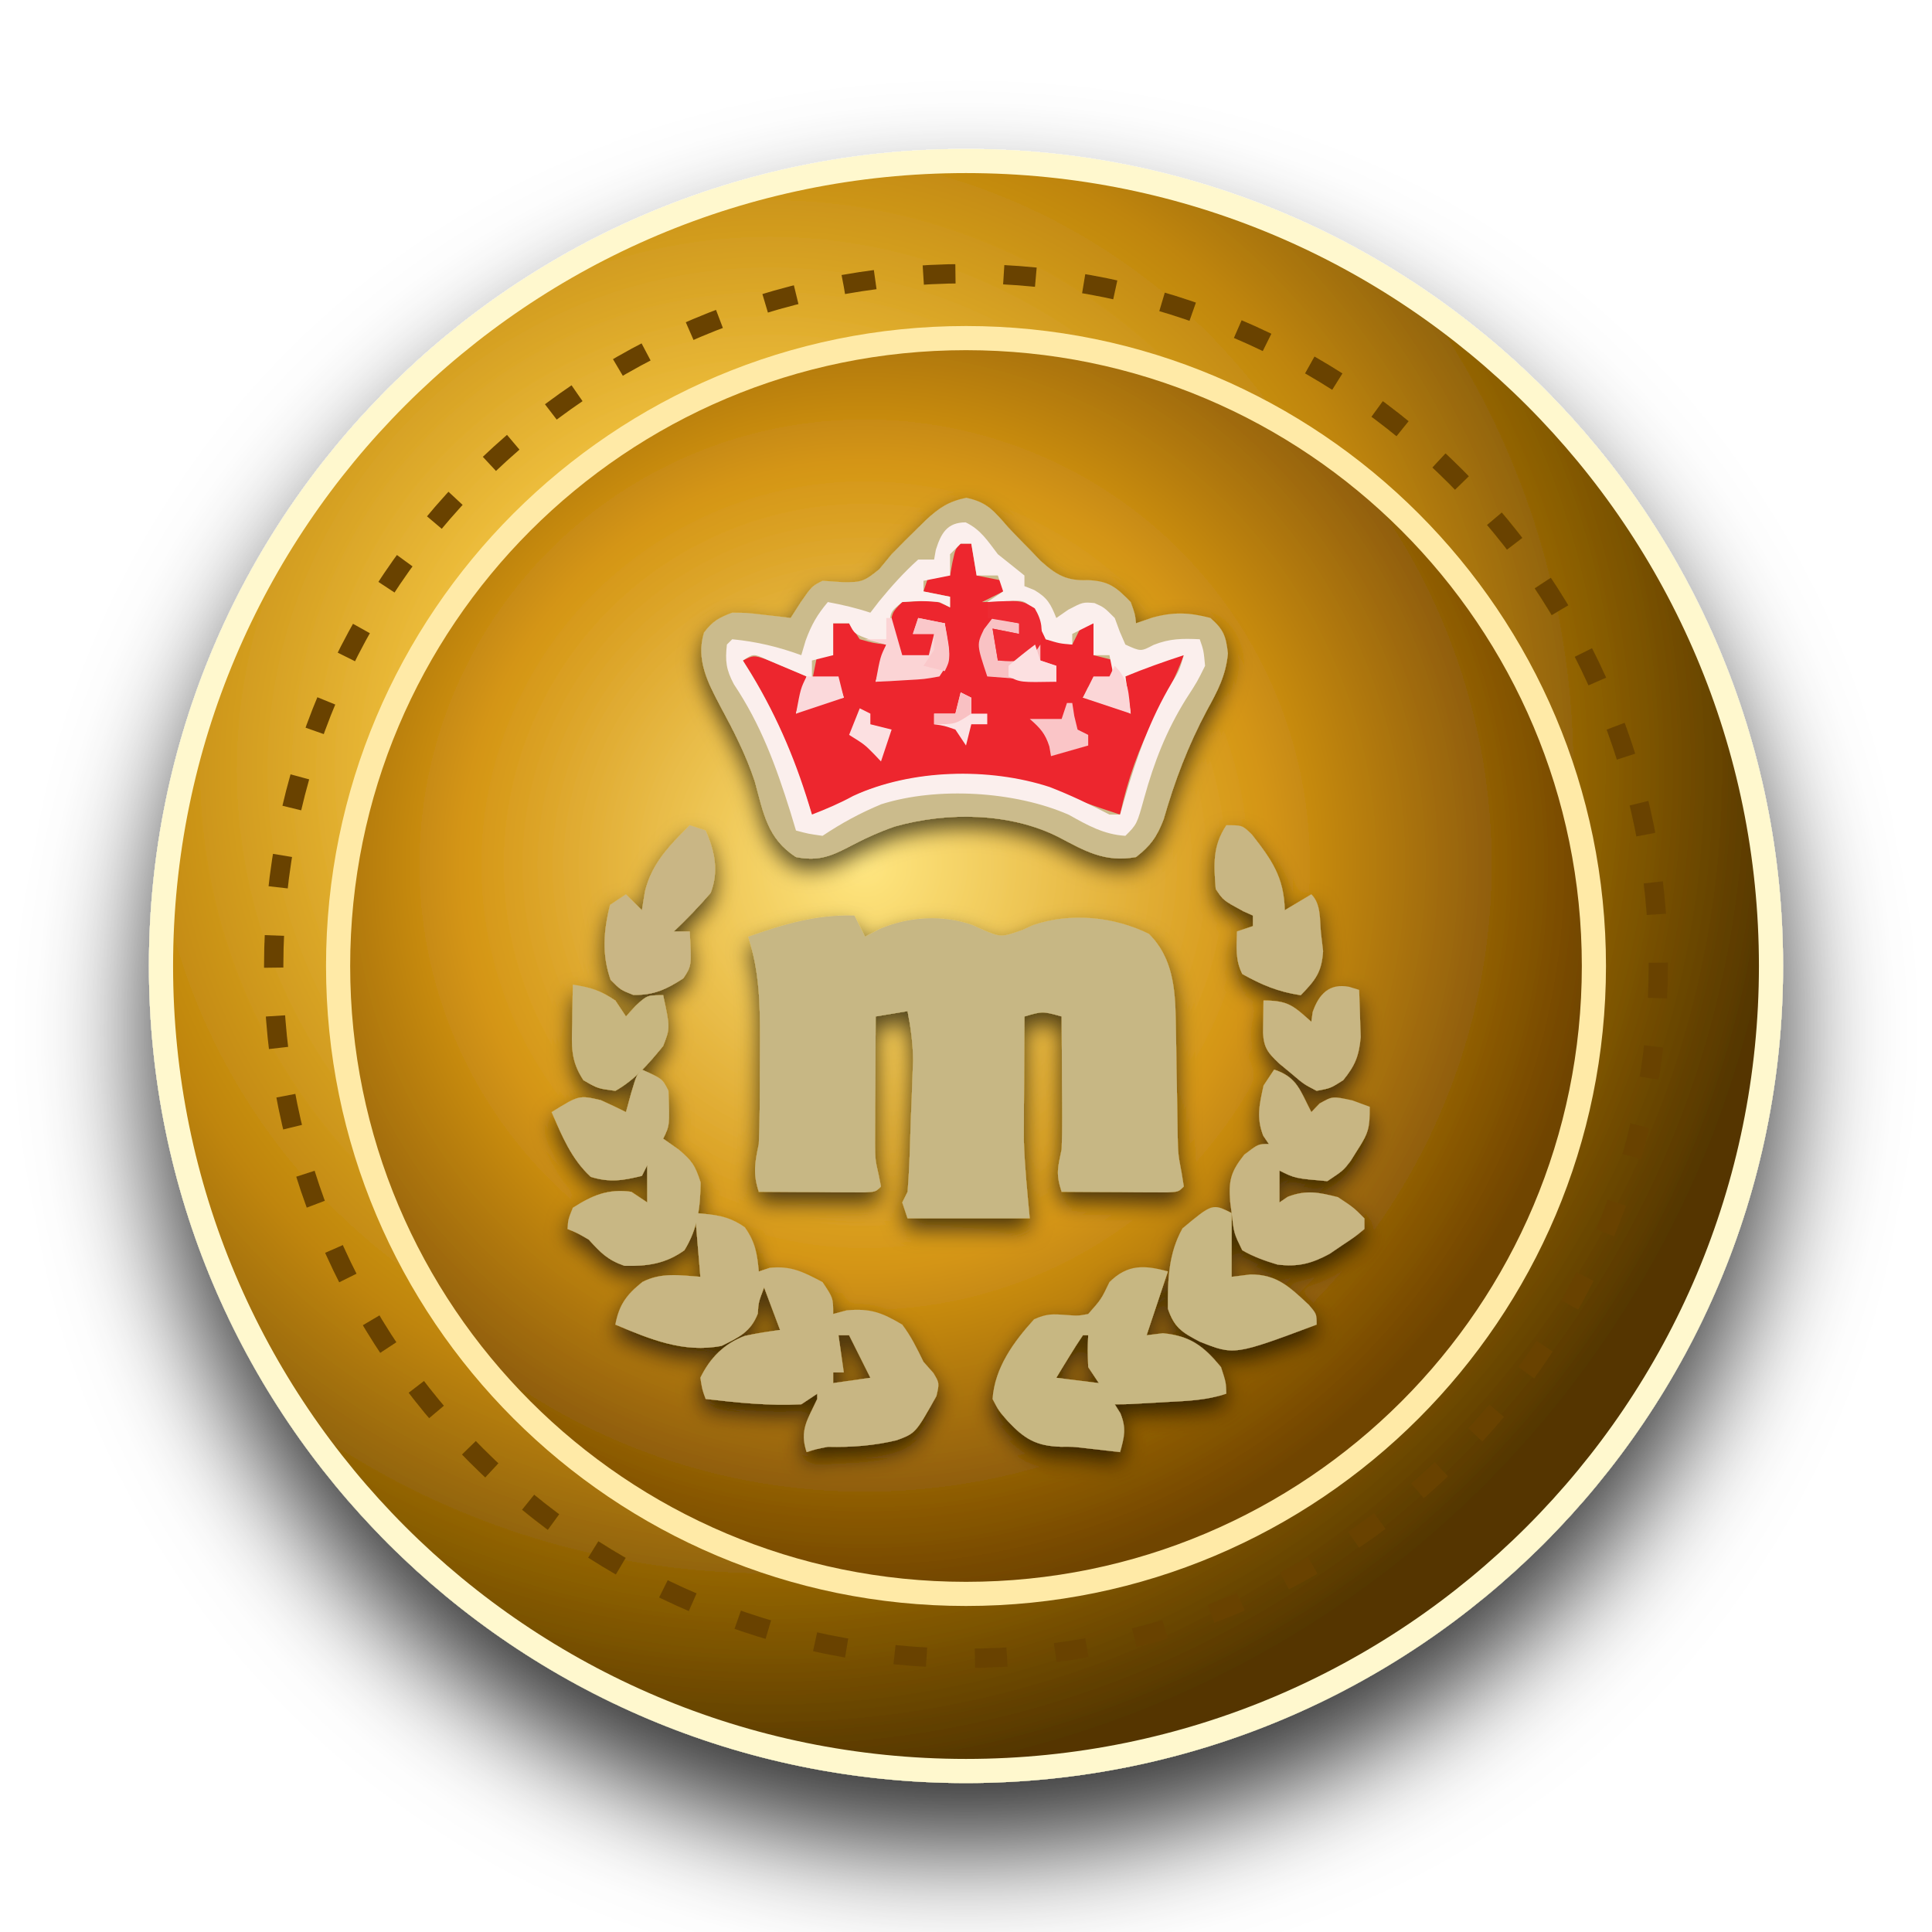
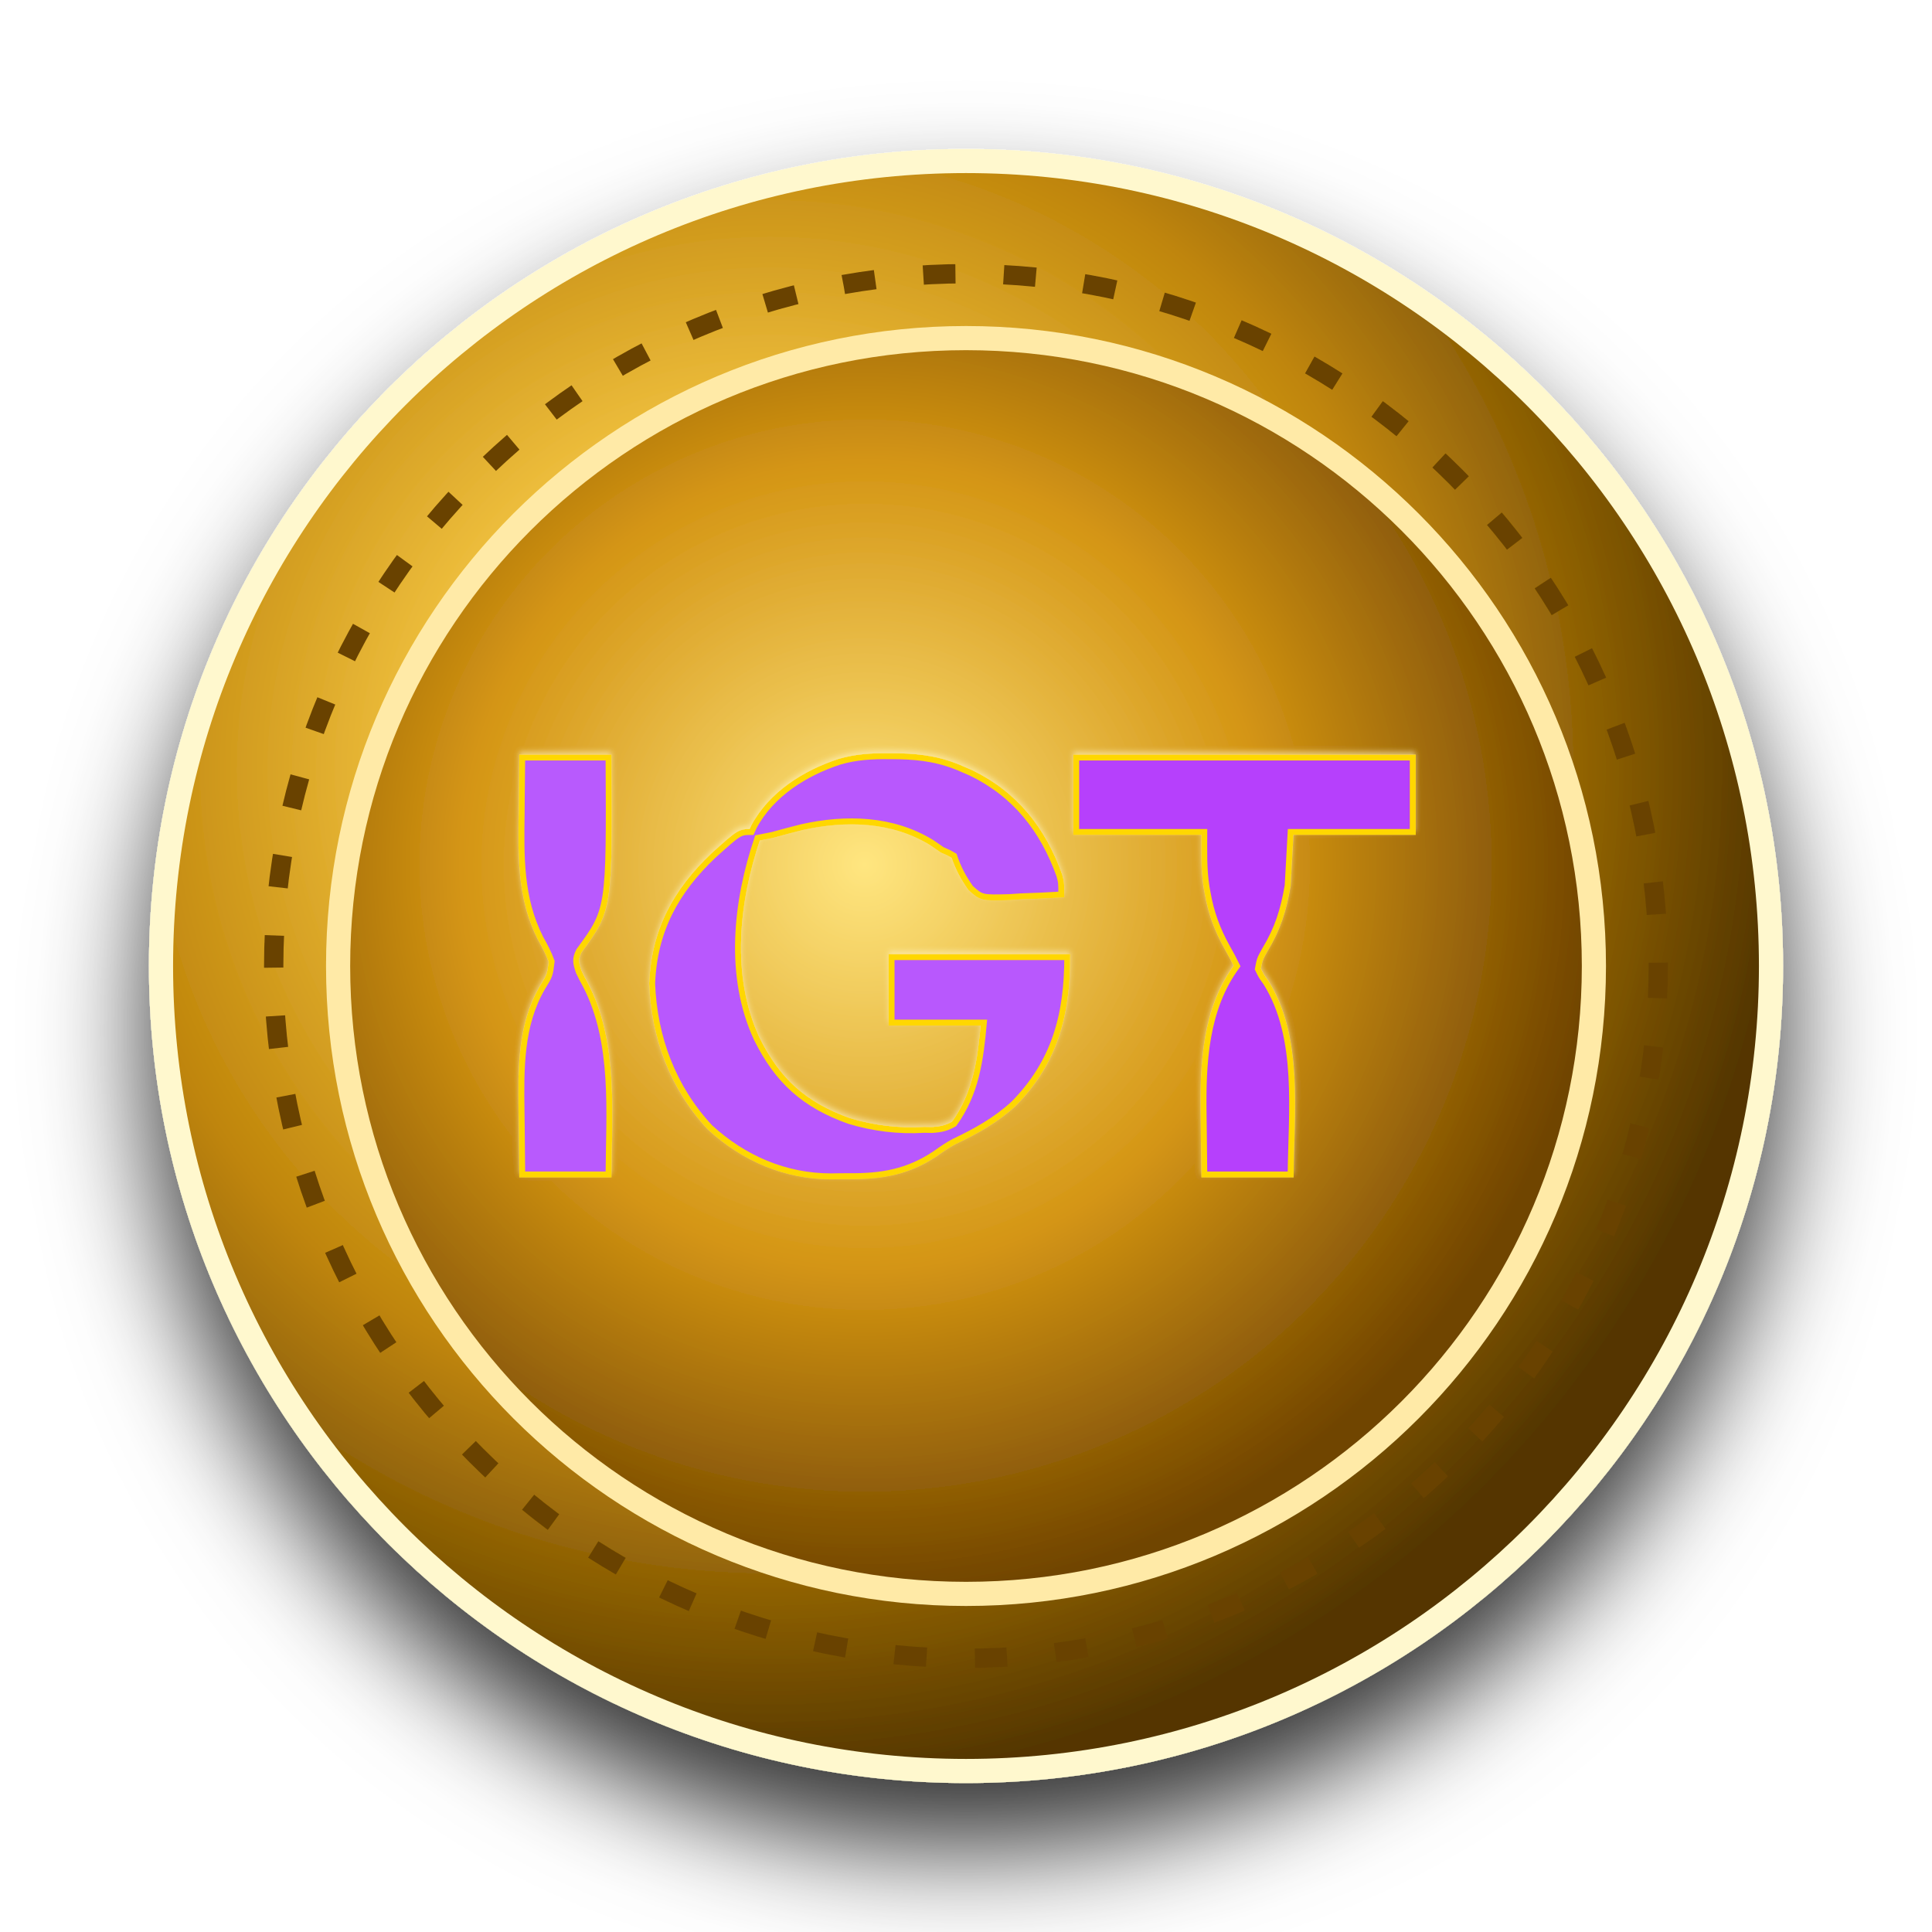
<svg xmlns="http://www.w3.org/2000/svg" viewBox="0 0 120 120" width="100%" height="100%">
  <defs>
    <radialGradient id="c-rim" cx="38%" cy="38%" r="62%">
      <stop offset="0%" stop-color="#fffce8" />
      <stop offset="30%" stop-color="#f6c845" />
      <stop offset="65%" stop-color="#bf850b" />
      <stop offset="100%" stop-color="#543600" />
    </radialGradient>
    <radialGradient id="c-inner" cx="42%" cy="42%" r="58%">
      <stop offset="0%" stop-color="#ffe680" />
      <stop offset="55%" stop-color="#d49514" />
      <stop offset="100%" stop-color="#704400" />
    </radialGradient>
    <filter id="c-shad" x="-20%" y="-20%" width="140%" height="140%">
      <feDropShadow dx="0" dy="4" stdDeviation="3.5" flood-color="#000000" flood-opacity="0.8" />
    </filter>
+     <filter id="igt-emboss" x="-20%" y="-20%" width="140%" height="140%">
+       <feDropShadow dx="0" dy="2" stdDeviation="1.5" flood-color="#3d1500" flood-opacity="0.85" />
+       <feDropShadow dx="0" dy="-1" stdDeviation="1" flood-color="#fff5c0" flood-opacity="0.6" />
+     </filter>
  </defs>
  <g filter="url(#c-shad)">
    <circle cx="60" cy="60" r="50" fill="url(#c-rim)" stroke="#fff8ce" stroke-width="1.5" />
    <circle cx="60" cy="60" r="43" fill="none" stroke="#694300" stroke-width="1.2" stroke-dasharray="2,3" />
    <circle cx="60" cy="60" r="39" fill="url(#c-inner)" stroke="#ffeaa7" stroke-width="1.5" />
-     <g transform="translate(60, 60) scale(0.33) translate(-290, -177.5)" filter="drop-shadow(0 2px 2px rgba(0,0,0,0.65))">
-       <path d="M0 0 C4.03 0.86 5.23 2.53 7.94 5.62 C9.28 7.03 10.63 8.43 12 9.81 C12.65 10.49 13.3 11.16 13.97 11.86 C16.94 14.53 18.85 15.67 22.88 15.5 C26.83 15.66 28.21 16.82 30.94 19.62 C31.75 21.88 31.75 21.88 31.94 23.62 C32.95 23.27 33.96 22.92 35 22.56 C38.91 21.46 41.97 21.56 45.94 22.62 C48.42 24.79 48.87 26.04 49.23 29.3 C48.86 33.46 47.23 36.48 45.25 40.06 C41.71 46.73 39.22 53.27 37.14 60.52 C35.86 63.82 34.71 65.45 31.94 67.62 C26.09 68.68 22.41 66.52 17.39 63.87 C8.21 59.21 -3.7 59.1 -13.5 61.88 C-16.59 62.95 -19.42 64.28 -22.31 65.81 C-25.74 67.59 -28.15 68.41 -32.06 67.62 C-37.46 64.15 -38.18 59.34 -39.82 53.38 C-41.48 48.36 -43.82 43.83 -46.33 39.18 C-48.67 34.77 -50.92 30.43 -49.38 25.38 C-47.75 23.21 -46.6 22.59 -44.06 21.62 C-41.27 21.65 -41.27 21.65 -38.31 22 C-36.84 22.17 -36.84 22.17 -35.33 22.34 C-34.58 22.43 -33.83 22.53 -33.06 22.62 C-32.44 21.66 -31.82 20.69 -31.19 19.69 C-29.06 16.62 -29.06 16.62 -27.06 15.62 C-25.8 15.71 -24.55 15.79 -23.25 15.88 C-19.76 15.92 -19.25 15.78 -16.38 13.44 C-15.61 12.51 -14.85 11.58 -14.06 10.62 C-12.42 8.94 -10.75 7.27 -9.06 5.62 C-8.59 5.15 -8.11 4.68 -7.62 4.2 C-5.14 1.9 -3.34 0.68 0 0 Z " fill="#CBBB8C" transform="translate(290.0625,89.375)" />
-       <path d="M0 0 C0.66 1.32 1.32 2.64 2 4 C2.93 3.5 3.86 3.01 4.81 2.5 C10.22 0.2 16.63 -0.2 22.2 1.79 C22.86 2.08 23.51 2.38 24.19 2.69 C27.61 4.18 27.82 4.06 31.69 2.69 C32.34 2.39 32.99 2.09 33.67 1.79 C40.73 -0.6 48.79 0.19 55.41 3.44 C59.89 7.84 60.39 13.73 60.48 19.69 C60.49 20.4 60.51 21.11 60.52 21.84 C60.57 24.08 60.6 26.32 60.62 28.56 C60.66 30.81 60.7 33.05 60.75 35.3 C60.79 37.33 60.81 39.37 60.84 41.4 C60.93 44.98 60.93 44.98 61.58 48.41 C61.72 49.26 61.86 50.12 62 51 C61 52 61 52 58.87 52.11 C57.49 52.11 57.49 52.11 56.09 52.1 C55.1 52.09 54.11 52.09 53.09 52.09 C52.05 52.08 51.01 52.07 49.94 52.06 C48.89 52.06 47.85 52.05 46.77 52.05 C44.18 52.04 41.59 52.02 39 52 C37.87 48.6 38.28 47.42 39 44 C39.08 42.02 39.11 40.03 39.1 38.04 C39.09 36.93 39.09 35.82 39.09 34.67 C39.08 33.52 39.07 32.37 39.06 31.19 C39.06 30.02 39.05 28.85 39.05 27.64 C39.04 24.76 39.02 21.88 39 19 C35.42 18 35.42 18 32 19 C31.97 23.27 31.95 27.54 31.94 31.81 C31.92 33.61 31.92 33.61 31.91 35.44 C31.91 36.62 31.91 37.8 31.9 39.02 C31.9 40.09 31.89 41.17 31.89 42.27 C32.04 47.19 32.55 52.1 33 57 C25.41 57 17.82 57 10 57 C9.67 56.01 9.34 55.02 9 54 C9.33 53.34 9.66 52.68 10 52 C10.37 47.43 10.47 42.84 10.62 38.25 C10.68 36.97 10.73 35.7 10.78 34.38 C10.83 33.15 10.87 31.91 10.91 30.64 C10.95 29.51 11 28.38 11.04 27.22 C11 24.04 10.61 21.12 10 18 C8.02 18.33 6.04 18.66 4 19 C3.97 23.4 3.95 27.79 3.94 32.19 C3.93 33.43 3.92 34.68 3.91 35.96 C3.91 37.16 3.91 38.37 3.9 39.61 C3.9 40.71 3.89 41.82 3.89 42.95 C3.92 45.98 3.92 45.98 4.57 48.84 C4.71 49.55 4.85 50.26 5 51 C4 52 4 52 1.87 52.11 C0.49 52.11 0.49 52.11 -0.91 52.1 C-1.9 52.09 -2.89 52.09 -3.91 52.09 C-4.95 52.08 -5.99 52.07 -7.06 52.06 C-8.11 52.06 -9.15 52.05 -10.23 52.05 C-12.82 52.04 -15.41 52.02 -18 52 C-19.13 48.61 -18.74 46.45 -18 43 C-17.81 38.61 -17.81 34.21 -17.81 29.82 C-17.81 27.7 -17.79 25.59 -17.78 23.48 C-17.75 16.7 -17.88 10.48 -20 4 C-13.31 1.64 -7.17 -0.21 0 0 Z " fill="#C7B784" transform="translate(269,168)" />
-       <path d="M0 0 C0.66 0 1.32 0 2 0 C2.5 2.97 2.5 2.97 3 6 C5.48 6.5 5.48 6.5 8 7 C8 7.66 8 8.32 8 9 C6.02 9.99 6.02 9.99 4 11 C5.46 11 6.92 10.89 8.38 10.81 C12 11 12 11 13.88 12.25 C15.11 14.16 15.62 15.77 16 18 C17.65 18.33 19.3 18.66 21 19 C21.66 17.68 22.32 16.36 23 15 C23.66 15 24.32 15 25 15 C25 16.98 25 18.96 25 21 C26.98 21.5 26.98 21.5 29 22 C28.67 23.32 28.34 24.64 28 26 C27.36 26.12 26.72 26.25 26.06 26.38 C25.38 26.58 24.7 26.79 24 27 C23.67 27.66 23.34 28.32 23 29 C23.74 29.12 24.49 29.25 25.25 29.38 C27.8 29.95 29.73 30.74 32 32 C31.5 28.53 31.5 28.53 31 25 C32.46 24.33 33.92 23.66 35.38 23 C36.19 22.63 37 22.26 37.84 21.88 C40 21 40 21 42 21 C40.48 25.05 38.57 28.8 36.56 32.62 C33.5 38.58 31.41 44.43 30 51 C25.12 49.42 20.31 47.67 15.49 45.9 C5 42.1 -8.67 42.76 -19 47 C-21.42 48.23 -23.69 49.57 -26 51 C-26.66 51 -27.32 51 -28 51 C-28.35 49.91 -28.7 48.82 -29.07 47.7 C-32.16 38.41 -35.63 30.24 -41 22 C-39 21 -39 21 -36.62 21.78 C-35.26 22.35 -35.26 22.35 -33.88 22.94 C-32.96 23.32 -32.05 23.7 -31.12 24.09 C-30.42 24.39 -29.72 24.69 -29 25 C-29.99 28.47 -29.99 28.47 -31 32 C-30.07 31.5 -29.14 31.01 -28.19 30.5 C-25 29 -25 29 -22 29 C-22.33 28.01 -22.66 27.02 -23 26 C-24.65 26 -26.3 26 -28 26 C-27.67 24.35 -27.34 22.7 -27 21 C-26.01 21 -25.02 21 -24 21 C-24 19.02 -24 17.04 -24 15 C-23.01 15 -22.02 15 -21 15 C-20.01 16.48 -20.01 16.48 -19 18 C-16.44 18.73 -16.44 18.73 -14 19 C-14.99 22.47 -14.99 22.47 -16 26 C-12.04 25.34 -8.08 24.68 -4 24 C-2.92 18.52 -2.92 18.52 -3 15 C-4.65 15 -6.3 15 -8 15 C-6.68 15.66 -5.36 16.32 -4 17 C-4.88 20.88 -4.88 20.88 -6 22 C-8.44 22.19 -8.44 22.19 -11 22 C-13 20 -13 20 -13.25 16.5 C-13 13 -13 13 -11 11 C-4.68 10.66 -4.68 10.66 -2 12 C-2 11.34 -2 10.68 -2 10 C-4.48 9.5 -4.48 9.5 -7 9 C-6.67 8.01 -6.34 7.02 -6 6 C-4.68 6 -3.36 6 -2 6 C-1.86 5.2 -1.71 4.39 -1.56 3.56 C-1 1 -1 1 0 0 Z " fill="#ED262E" transform="translate(289,98)" />
-       <path d="M0 0 C3.72 0.29 6.3 0.5 9.38 2.69 C11.33 5.47 11.7 7.65 12 11 C12.68 10.77 13.36 10.55 14.06 10.31 C18.1 9.88 20.45 11.13 24 13 C26 16 26 16 26 19 C26.85 18.77 27.69 18.55 28.56 18.31 C33.01 17.91 35.17 18.73 39 21 C40.69 23.24 41.75 25.45 43 28 C43.62 28.7 44.24 29.4 44.88 30.12 C46 32 46 32 45.44 34.44 C41.51 41.44 41.51 41.44 37.95 42.76 C33.58 43.8 29.5 44.1 25 44 C22.73 44.44 22.73 44.44 21 45 C19.61 40.82 21.2 38.89 23 35 C23 34.67 23 34.34 23 34 C22.01 34.66 21.02 35.32 20 36 C13.94 36.32 8.02 35.69 2 35 C1.35 33.23 1.35 33.23 1 31 C2.81 27.27 5.52 24.55 9.41 23.11 C11.58 22.63 13.79 22.3 16 22 C15.01 19.36 14.02 16.72 13 14 C11.95 16.78 11.95 16.78 11.81 18.94 C10.44 22.41 8.28 23.36 5 25 C-2.17 26.39 -8.46 23.74 -15 21 C-14.3 17.27 -12.92 15.38 -9.9 12.97 C-6.34 11.15 -2.91 11.7 1 12 C0.67 8.04 0.34 4.08 0 0 Z M27 23 C27.33 25.31 27.66 27.62 28 30 C27.34 30 26.68 30 26 30 C26 30.66 26 31.32 26 32 C29.47 31.5 29.47 31.5 33 31 C31.68 28.36 30.36 25.72 29 23 C28.34 23 27.68 23 27 23 Z " fill="#C8B683" transform="translate(239,224)" />
-       <path d="M0 0 C2.87 1.39 4.13 3.49 6.06 6 C7.42 7.08 7.42 7.08 8.81 8.19 C9.56 8.79 10.3 9.38 11.06 10 C11.06 10.66 11.06 11.32 11.06 12 C11.68 12.25 12.3 12.5 12.94 12.75 C15.41 14.21 16.01 15.38 17.06 18 C17.81 17.48 18.55 16.97 19.31 16.44 C22.06 15 22.06 15 24.25 15.19 C26.06 16 26.06 16 28.06 18 C28.37 18.85 28.68 19.69 29 20.56 C29.35 21.37 29.7 22.17 30.06 23 C32.97 24.33 32.97 24.33 35.38 23.06 C38.44 21.85 40.8 21.85 44.06 22 C44.79 24.11 44.79 24.11 45.06 27 C43.59 29.99 43.59 29.99 41.44 33.31 C37.75 39.26 35.47 45.11 33.61 51.84 C32.23 56.83 32.23 56.83 30.06 59 C26.02 58.76 22.88 56.98 19.42 55.04 C9.32 50.6 -5.32 49.71 -15.87 53.05 C-19.87 54.71 -23.34 56.6 -26.94 59 C-29.62 58.62 -29.62 58.62 -31.94 58 C-32.29 56.84 -32.64 55.68 -33 54.48 C-35.73 45.78 -38.53 38.11 -43.62 30.48 C-45.09 27.72 -45.29 26.09 -44.94 23 C-44.61 22.67 -44.28 22.34 -43.94 22 C-39.35 22.45 -35.26 23.42 -30.94 25 C-30.67 24.09 -30.4 23.19 -30.12 22.25 C-29.04 19.29 -27.95 17.38 -25.94 15 C-23.17 15.52 -20.61 16.11 -17.94 17 C-17.38 16.28 -16.82 15.56 -16.25 14.81 C-13.94 12 -11.64 9.43 -8.94 7 C-7.95 7 -6.96 7 -5.94 7 C-5.83 6.4 -5.73 5.8 -5.62 5.19 C-4.64 2.06 -3.49 0 0 0 Z M-0.94 4 C-1.6 4.66 -2.26 5.32 -2.94 6 C-2.94 7.32 -2.94 8.64 -2.94 10 C-4.59 10.33 -6.24 10.66 -7.94 11 C-7.94 11.66 -7.94 12.32 -7.94 13 C-5.46 13.5 -5.46 13.5 -2.94 14 C-2.94 14.66 -2.94 15.32 -2.94 16 C-3.6 15.67 -4.26 15.34 -4.94 15 C-8.44 14.75 -8.44 14.75 -11.94 15 C-14.32 16.94 -14.32 16.94 -14.19 20.5 C-14.32 24.06 -14.32 24.06 -11.94 26 C-9.44 26.33 -9.44 26.33 -6.94 26 C-6.28 25.34 -5.62 24.68 -4.94 24 C-5.02 21.91 -5.02 21.91 -5.94 20 C-6.93 19.67 -7.92 19.34 -8.94 19 C-7.29 19 -5.64 19 -3.94 19 C-3.81 25.75 -3.81 25.75 -4.94 28 C-7.66 28.63 -7.66 28.63 -11 29.12 C-12.1 29.29 -13.21 29.46 -14.35 29.63 C-15.2 29.75 -16.06 29.88 -16.94 30 C-15.95 26.53 -15.95 26.53 -14.94 23 C-15.91 22.71 -16.88 22.42 -17.88 22.12 C-20.94 21 -20.94 21 -21.94 19 C-22.93 19 -23.92 19 -24.94 19 C-24.94 20.98 -24.94 22.96 -24.94 25 C-26.26 25.33 -27.58 25.66 -28.94 26 C-28.94 27.32 -28.94 28.64 -28.94 30 C-27.29 30 -25.64 30 -23.94 30 C-23.61 30.99 -23.28 31.98 -22.94 33 C-23.68 33.12 -24.42 33.25 -25.19 33.38 C-27.74 33.95 -29.66 34.74 -31.94 36 C-30.95 32.53 -30.95 32.53 -29.94 29 C-31.56 28.3 -33.18 27.62 -34.81 26.94 C-35.72 26.55 -36.62 26.17 -37.55 25.78 C-39.92 24.7 -39.92 24.7 -41.94 26 C-41.42 26.84 -40.9 27.67 -40.36 28.54 C-35.21 37.06 -31.72 45.45 -28.94 55 C-26.24 53.95 -23.73 52.89 -21.19 51.5 C-10.23 46.44 4.37 46.08 15.81 49.81 C19.69 51.32 23.39 53.07 27.06 55 C27.72 55 28.38 55 29.06 55 C29.35 53.97 29.65 52.95 29.95 51.89 C32.21 44.14 34.68 37.12 38.83 30.14 C40.2 27.93 40.2 27.93 41.06 25 C37.34 26.21 33.68 27.51 30.06 29 C30.56 32.47 30.56 32.47 31.06 36 C30.13 35.5 29.21 35.01 28.25 34.5 C25.2 32.79 25.2 32.79 22.06 33 C23.05 31.52 23.05 31.52 24.06 30 C25.38 30 26.7 30 28.06 30 C27.73 28.35 27.4 26.7 27.06 25 C26.07 25 25.08 25 24.06 25 C24.06 23.02 24.06 21.04 24.06 19 C22.74 19.66 21.42 20.32 20.06 21 C20.06 21.66 20.06 22.32 20.06 23 C17.69 22.81 17.69 22.81 15.06 22 C13.88 19.56 13.88 19.56 13.06 17 C11.11 14.59 11.11 14.59 7.44 14.88 C5.77 14.94 5.77 14.94 4.06 15 C5.05 14.34 6.04 13.68 7.06 13 C6.57 11.52 6.57 11.52 6.06 10 C4.74 10 3.42 10 2.06 10 C1.57 7.03 1.57 7.03 1.06 4 C0.4 4 -0.26 4 -0.94 4 Z " fill="#FBEFED" transform="translate(289.9375,94)" />
-       <path d="M0 0 C-1.33 4 -2.67 8 -4 12 C-2.99 11.88 -1.98 11.75 -0.94 11.62 C4.2 12.11 6.75 14.07 10 18 C10.94 20.88 10.94 20.88 11 23 C7.32 24.23 3.77 24.36 -0.06 24.56 C-0.8 24.61 -1.53 24.65 -2.28 24.69 C-7.58 25 -7.58 25 -10 25 C-9.47 25.84 -9.47 25.84 -8.94 26.69 C-7.78 29.54 -8.19 31.09 -9 34 C-11.17 33.76 -13.33 33.52 -15.49 33.26 C-17.93 32.97 -17.93 32.97 -20.13 32.99 C-24.78 32.86 -26.98 31.5 -30.06 28.25 C-31.85 26.2 -31.85 26.2 -33 24 C-32.6 18.12 -29.05 13.26 -25.19 9 C-22.75 7.89 -21.63 8.01 -19 8.19 C-16.93 8.35 -16.93 8.35 -15 8 C-12.54 5.22 -12.54 5.22 -11 2 C-7.62 -1.38 -4.39 -1.24 0 0 Z M-16 12 C-16.89 13.31 -17.74 14.65 -18.56 16 C-19.02 16.74 -19.47 17.49 -19.94 18.25 C-20.29 18.83 -20.64 19.41 -21 20 C-18.36 20.33 -15.72 20.66 -13 21 C-13.66 20.01 -14.32 19.02 -15 18 C-15.12 14.81 -15.12 14.81 -15 12 C-15.33 12 -15.66 12 -16 12 Z " fill="#C7B782" transform="translate(328,235)" />
-       <path d="M0 0 C3.88 1.75 3.88 1.75 5 4 C5.23 10.53 5.23 10.53 4 13 C4.97 13.68 5.94 14.36 6.94 15.06 C9.45 17.19 9.99 17.97 11.06 21.25 C10.98 25.97 10.51 29.93 8 34 C4.45 36.55 1.06 37.02 -3.25 36.94 C-6.44 35.85 -7.76 34.47 -10 32 C-12.13 30.76 -12.13 30.76 -14 30 C-13.88 28.19 -13.88 28.19 -13 26 C-9.31 23.65 -6.38 22.41 -2 23 C-1.01 23.66 -0.02 24.32 1 25 C1 22.69 1 20.38 1 18 C0.67 18.66 0.34 19.32 0 20 C-3.56 20.89 -6.09 21.28 -9.62 20.19 C-13.29 16.81 -15.01 12.52 -17 8 C-11.84 4.81 -11.84 4.81 -7.75 5.75 C-6.16 6.47 -4.57 7.22 -3 8 C-2.69 6.87 -2.38 5.73 -2.06 4.56 C-1 1 -1 1 0 0 Z " fill="#C8B784" transform="translate(229,197)" />
-       <path d="M0 0 C4.39 1.46 4.88 3.98 7 8 C7.77 7.2 7.77 7.2 8.56 6.38 C11 5 11 5 14.75 5.81 C15.82 6.2 16.89 6.6 18 7 C18 11.05 17.76 11.91 15.69 15.12 C15.26 15.81 14.83 16.49 14.39 17.2 C13 19 13 19 10 21 C3.94 20.47 3.94 20.47 1 19 C1 20.98 1 22.96 1 25 C1.52 24.65 2.03 24.3 2.56 23.94 C6.07 22.59 8.38 23.11 12 24 C14.94 25.94 14.94 25.94 17 28 C17 28.66 17 29.32 17 30 C15.21 31.47 15.21 31.47 12.81 33.06 C12.04 33.59 11.26 34.12 10.46 34.66 C7.08 36.5 4.45 37.19 0.61 36.69 C-1.77 35.97 -3.84 35.25 -6 34 C-7.56 30.81 -7.56 30.81 -8 27 C-8.09 26.32 -8.18 25.64 -8.27 24.94 C-8.6 20.88 -8.17 19.22 -5.62 16 C-3 14 -3 14 -1 14 C-1.35 13.48 -1.7 12.97 -2.06 12.44 C-3.38 9 -2.77 6.55 -2 3 C-1.34 2.01 -0.68 1.02 0 0 Z " fill="#C8B683" transform="translate(348,197)" />
-       <path d="M0 0 C0 3.96 0 7.92 0 12 C1.15 11.86 2.31 11.71 3.5 11.56 C8.52 11.52 10.99 13.97 14.53 17.27 C16 19 16 19 16 21 C0.49 26.79 0.49 26.79 -6.01 24.2 C-9.3 22.47 -10.8 21.59 -12 18 C-12.04 12.6 -11.91 7.63 -9.25 2.88 C-3.62 -1.81 -3.62 -1.81 0 0 Z " fill="#C7B783" transform="translate(340,224)" />
-       <path d="M0 0 C0.99 0.33 1.98 0.66 3 1 C4.74 4.94 5.5 8.71 3.94 12.75 C1.74 15.3 -0.55 17.69 -3 20 C-2.01 20 -1.02 20 0 20 C0.36 26.44 0.36 26.44 -1.19 28.81 C-4.35 30.88 -6.8 32.03 -10.62 31.94 C-13 31 -13 31 -14.88 29.12 C-16.56 24.45 -16.22 19.8 -15 15 C-14.01 14.34 -13.02 13.68 -12 13 C-11.01 13.99 -10.02 14.98 -9 16 C-8.81 14.84 -8.63 13.69 -8.44 12.5 C-7.15 7.15 -3.79 3.82 0 0 Z " fill="#C9B685" transform="translate(238,151)" />
-       <path d="M0 0 C3 0 3 0 4.79 1.72 C8.56 6.53 10.87 9.82 11 16 C12.65 15.01 14.3 14.02 16 13 C17.86 14.86 17.56 17.74 17.81 20.25 C18.01 21.96 18.01 21.96 18.21 23.7 C17.96 27.71 16.74 29.17 14 32 C9.87 31.39 6.63 30.06 3 28 C1.65 25.29 1.93 22.99 2 20 C2.99 19.67 3.98 19.34 5 19 C5 18.34 5 17.68 5 17 C4.4 16.73 3.8 16.46 3.19 16.19 C-0.57 14.15 -0.57 14.15 -2 12 C-2.36 7.43 -2.62 3.94 0 0 Z " fill="#C8B683" transform="translate(339,151)" />
-       <path d="M0 0 C3.37 0.55 5.08 1.05 8 3 C8.99 4.49 8.99 4.49 10 6 C10.6 5.34 11.2 4.68 11.81 4 C14 2 14 2 17 2 C18.33 8.16 18.33 8.16 17 11.56 C14.32 14.83 11.72 17.9 8 20 C4.69 19.56 4.69 19.56 2 18 C-0.45 14.32 -0.23 11.56 -0.12 7.31 C-0.12 6.61 -0.11 5.91 -0.1 5.19 C-0.07 3.46 -0.04 1.73 0 0 Z " fill="#C7B680" transform="translate(216,181)" />
-       <path d="M0 0 C0.61 0.19 1.23 0.38 1.86 0.57 C1.94 2.47 2 4.37 2.05 6.26 C2.1 7.85 2.1 7.85 2.16 9.46 C1.82 13.04 1.12 14.78 -1.14 17.57 C-3.53 19.09 -3.53 19.09 -6.14 19.57 C-8.56 18.31 -8.56 18.31 -10.89 16.32 C-11.67 15.68 -12.44 15.04 -13.25 14.37 C-15.3 12.42 -16.09 11.46 -16.23 8.63 C-16.2 6.61 -16.17 4.59 -16.14 2.57 C-11.46 2.57 -10.52 3.57 -7.14 6.57 C-7.05 5.98 -6.97 5.38 -6.89 4.76 C-5.72 1.36 -3.72 -0.74 0 0 Z " fill="#C8B683" transform="translate(362.1367,181.4258)" />
-       <path d="M0 0 C0.33 0 0.66 0 1 0 C1.66 2.31 2.32 4.62 3 7 C4.65 7 6.3 7 8 7 C8.33 5.68 8.66 4.36 9 3 C7.68 3 6.36 3 5 3 C5.33 2.01 5.66 1.02 6 0 C7.65 0.33 9.3 0.66 11 1 C12.25 7.62 12.25 7.62 10 11 C7.18 11.51 7.18 11.51 3.88 11.69 C2.23 11.79 2.23 11.79 0.55 11.89 C-0.29 11.92 -1.13 11.96 -2 12 C-1.12 7.25 -1.12 7.25 0 5 C-1.32 4.67 -2.64 4.34 -4 4 C-2.68 4 -1.36 4 0 4 C0 2.68 0 1.36 0 0 Z " fill="#FBD4D5" transform="translate(275,112)" />
-       <path d="M0 0 C1.65 0.33 3.3 0.66 5 1 C5 1.66 5 2.32 5 3 C3.35 2.67 1.7 2.34 0 2 C0.33 3.98 0.66 5.96 1 8 C5.08 6.7 5.08 6.7 9 5 C9 5.99 9 6.98 9 8 C9.99 8.33 10.98 8.66 12 9 C12 9.99 12 10.98 12 12 C7.71 11.67 3.42 11.34 -1 11 C-3 5 -3 5 -1.62 2.12 C-1.09 1.42 -0.55 0.72 0 0 Z " fill="#F9C2C4" transform="translate(295,112)" />
-       <path d="M0 0 C6.41 -0.36 6.41 -0.36 8.94 1.19 C10.39 3.66 10.42 5.18 10 8 C8.81 9.81 8.81 9.81 7 11 C4.31 11.19 4.31 11.19 2 11 C1.67 9.02 1.34 7.04 1 5 C2.65 5.33 4.3 5.66 6 6 C6 5.34 6 4.68 6 4 C3.03 3.5 3.03 3.5 0 3 C0 2.01 0 1.02 0 0 Z " fill="#ED2930" transform="translate(294,109)" />
-       <path d="M0 0 C0.33 0 0.66 0 1 0 C1.12 0.8 1.25 1.61 1.38 2.44 C1.58 3.28 1.79 4.13 2 5 C2.66 5.33 3.32 5.66 4 6 C4 6.66 4 7.32 4 8 C1.69 8.66 -0.62 9.32 -3 10 C-3.1 9.4 -3.21 8.8 -3.31 8.19 C-4.09 5.72 -5.07 4.68 -7 3 C-5.02 3 -3.04 3 -1 3 C-0.67 2.01 -0.34 1.02 0 0 Z " fill="#FAC5C7" transform="translate(309,128)" />
-       <path d="M0 0 C2.76 2.76 2.58 5.21 3 9 C0.03 8.01 -2.94 7.02 -6 6 C-5.34 4.68 -4.68 3.36 -4 2 C-3.01 2 -2.02 2 -1 2 C-0.67 1.34 -0.34 0.68 0 0 Z " fill="#FBD6D7" transform="translate(318,121)" />
-       <path d="M0 0 C1.98 0 3.96 0 6 0 C6.33 1.32 6.66 2.64 7 4 C2.55 5.49 2.55 5.49 -2 7 C-1.12 2.25 -1.12 2.25 0 0 Z " fill="#FBD9DB" transform="translate(260,123)" />
-       <path d="M0 0 C0.66 0.33 1.32 0.66 2 1 C2 1.99 2 2.98 2 4 C2.99 4 3.98 4 5 4 C5 4.66 5 5.32 5 6 C4.01 6 3.02 6 2 6 C1.67 7.32 1.34 8.64 1 10 C0.34 9.01 -0.32 8.02 -1 7 C-3.06 6.28 -3.06 6.28 -5 6 C-5 5.34 -5 4.68 -5 4 C-3.68 4 -2.36 4 -1 4 C-0.67 2.68 -0.34 1.36 0 0 Z " fill="#FCE4E5" transform="translate(289,126)" />
-       <path d="M0 0 C0.33 0.99 0.66 1.98 1 3 C1.99 3.33 2.98 3.66 4 4 C4 4.99 4 5.98 4 7 C-2.75 7.12 -2.75 7.12 -5 6 C-5 5.34 -5 4.68 -5 4 C-3.37 2.62 -1.71 1.28 0 0 Z " fill="#FCE0E1" transform="translate(303,117)" />
-       <path d="M0 0 C0.66 0.33 1.32 0.66 2 1 C2 1.66 2 2.32 2 3 C3.32 3.33 4.64 3.66 6 4 C5.34 5.98 4.68 7.96 4 10 C3.57 9.55 3.13 9.09 2.69 8.62 C0.89 6.8 0.89 6.8 -2 5 C-1.34 3.35 -0.68 1.7 0 0 Z " fill="#FCE0E1" transform="translate(270,129)" />
-       <path d="M0 0 C1.65 0.33 3.3 0.66 5 1 C6.12 7.75 6.12 7.75 5 10 C3.68 9.67 2.36 9.34 1 9 C1.66 8.01 2.32 7.02 3 6 C3 5.01 3 4.02 3 3 C1.68 3 0.36 3 -1 3 C-0.67 2.01 -0.34 1.02 0 0 Z " fill="#FAC8CA" transform="translate(281,112)" />
-       <path d="M0 0 C0.66 0.33 1.32 0.66 2 1 C2 1.99 2 2.98 2 4 C-1 6 -1 6 -5 6 C-5 5.34 -5 4.68 -5 4 C-3.68 4 -2.36 4 -1 4 C-0.67 2.68 -0.34 1.36 0 0 Z " fill="#F9C1C3" transform="translate(289,126)" />
+     <g transform="translate(60, 60) scale(0.185) translate(-150, -75)" filter="url(#igt-emboss)">
+       <path d="M0 0 C9.57 0 19.14 0 29 0 C29.28 50.98 29.28 50.98 19.07 64.89 C17.64 67.72 18.03 69.02 19 72 C19.74 73.57 20.54 75.11 21.38 76.62 C31.23 95.7 29.12 119.21 29 140 C19.43 140 9.86 140 0 140 C-0.07 134.74 -0.13 129.48 -0.16 124.22 C-0.18 122.43 -0.2 120.65 -0.23 118.87 C-0.43 104.7 -0.61 89.92 6.75 77.31 C9.32 73.13 9.32 73.13 9.88 68.44 C8.87 65.65 7.58 63.21 6.12 60.62 C-0.66 47.23 -0.4 33.22 -0.19 18.56 C-0.17 16.75 -0.16 14.94 -0.15 13.13 C-0.12 8.75 -0.06 4.38 0 0 Z" fill="#B85AFD" stroke="#ffd700" stroke-width="2" transform="translate(1,5)" />
+       <path d="M0 0 C1.01 0.01 2.02 0.02 3.06 0.02 C10.92 0.2 17.46 1.18 24.69 4.44 C26.07 5.04 26.07 5.04 27.49 5.65 C42.28 12.87 51.54 24.69 57.02 39.99 C57.69 42.44 57.69 42.44 57.69 46.44 C53.17 46.73 48.65 46.91 44.12 47.06 C42.85 47.15 41.57 47.23 40.26 47.32 C30.94 47.56 30.94 47.56 27.26 44.27 C24.78 40.79 23.04 37.49 21.69 33.44 C19.82 32.35 19.82 32.35 17.69 31.44 C16.54 30.65 15.39 29.86 14.25 29.06 C1.05 20.92 -14.66 20.52 -29.46 23.83 C-32.76 24.64 -36.03 25.54 -39.31 26.44 C-40.98 26.79 -42.64 27.13 -44.31 27.44 C-51.55 48.8 -54.31 73.86 -44.55 94.89 C-37.56 108.98 -28.58 117.09 -13.61 122.44 C-5.29 124.96 3.02 125.96 11.69 125.44 C12.54 125.45 13.4 125.46 14.29 125.48 C17.29 125.29 19.06 124.94 21.69 123.44 C29.14 113.09 30.55 101.95 31.69 89.44 C21.46 89.44 11.23 89.44 0.69 89.44 C0.69 82.18 0.69 74.92 0.69 67.44 C20.16 67.44 39.63 67.44 59.69 67.44 C59.69 86.77 55.48 102.73 41.62 116.74 C35.67 122.21 28.91 125.97 21.64 129.41 C19.41 130.59 17.43 131.98 15.38 133.44 C6.17 139.62 -2.68 141.12 -13.67 141.01 C-15.68 141 -17.68 141.03 -19.69 141.07 C-35.02 141.05 -49.01 134.99 -60.3 124.6 C-72.7 111.24 -79 94.43 -79.69 76.31 C-78.97 58.57 -71.78 45.38 -59.13 33.37 C-50.34 25.44 -50.34 25.44 -46.31 25.44 C-46.05 24.86 -45.78 24.28 -45.51 23.68 C-39.66 12.71 -28.27 5.6 -16.76 1.85 C-11.14 0.21 -5.83 -0.06 0 0 Z" fill="#B859FD" stroke="#ffd700" stroke-width="2" transform="translate(124.3125,4.5625)" />
+       <path d="M0 0 C37.29 0 74.58 0 113 0 C113 8.25 113 16.5 113 25 C99.47 25 85.94 25 72 25 C71.67 30.94 71.34 36.88 71 43 C69.58 51.29 67.64 57.48 63.3 64.66 C61.62 67.67 61.62 67.67 61 71 C62.09 73.32 62.09 73.32 63.75 75.62 C75.26 94 72.18 119.37 72 140 C62.43 140 52.86 140 43 140 C42.93 135.04 42.87 130.08 42.84 125.13 C42.82 123.45 42.8 121.77 42.77 120.09 C42.51 102.71 43.31 84.5 54 70 C52.93 67.81 51.82 65.69 50.6 63.58 C47.32 57.67 45.3 52.11 44.12 45.5 C44.01 44.84 43.89 44.17 43.76 43.49 C42.77 37.19 43 31.57 43 25 C28.81 25 14.62 25 0 25 C0 16.75 0 8.5 0 0 Z" fill="#B640FC" stroke="#ffd700" stroke-width="2" transform="translate(187,5)" />
    </g>
  </g>
</svg>
